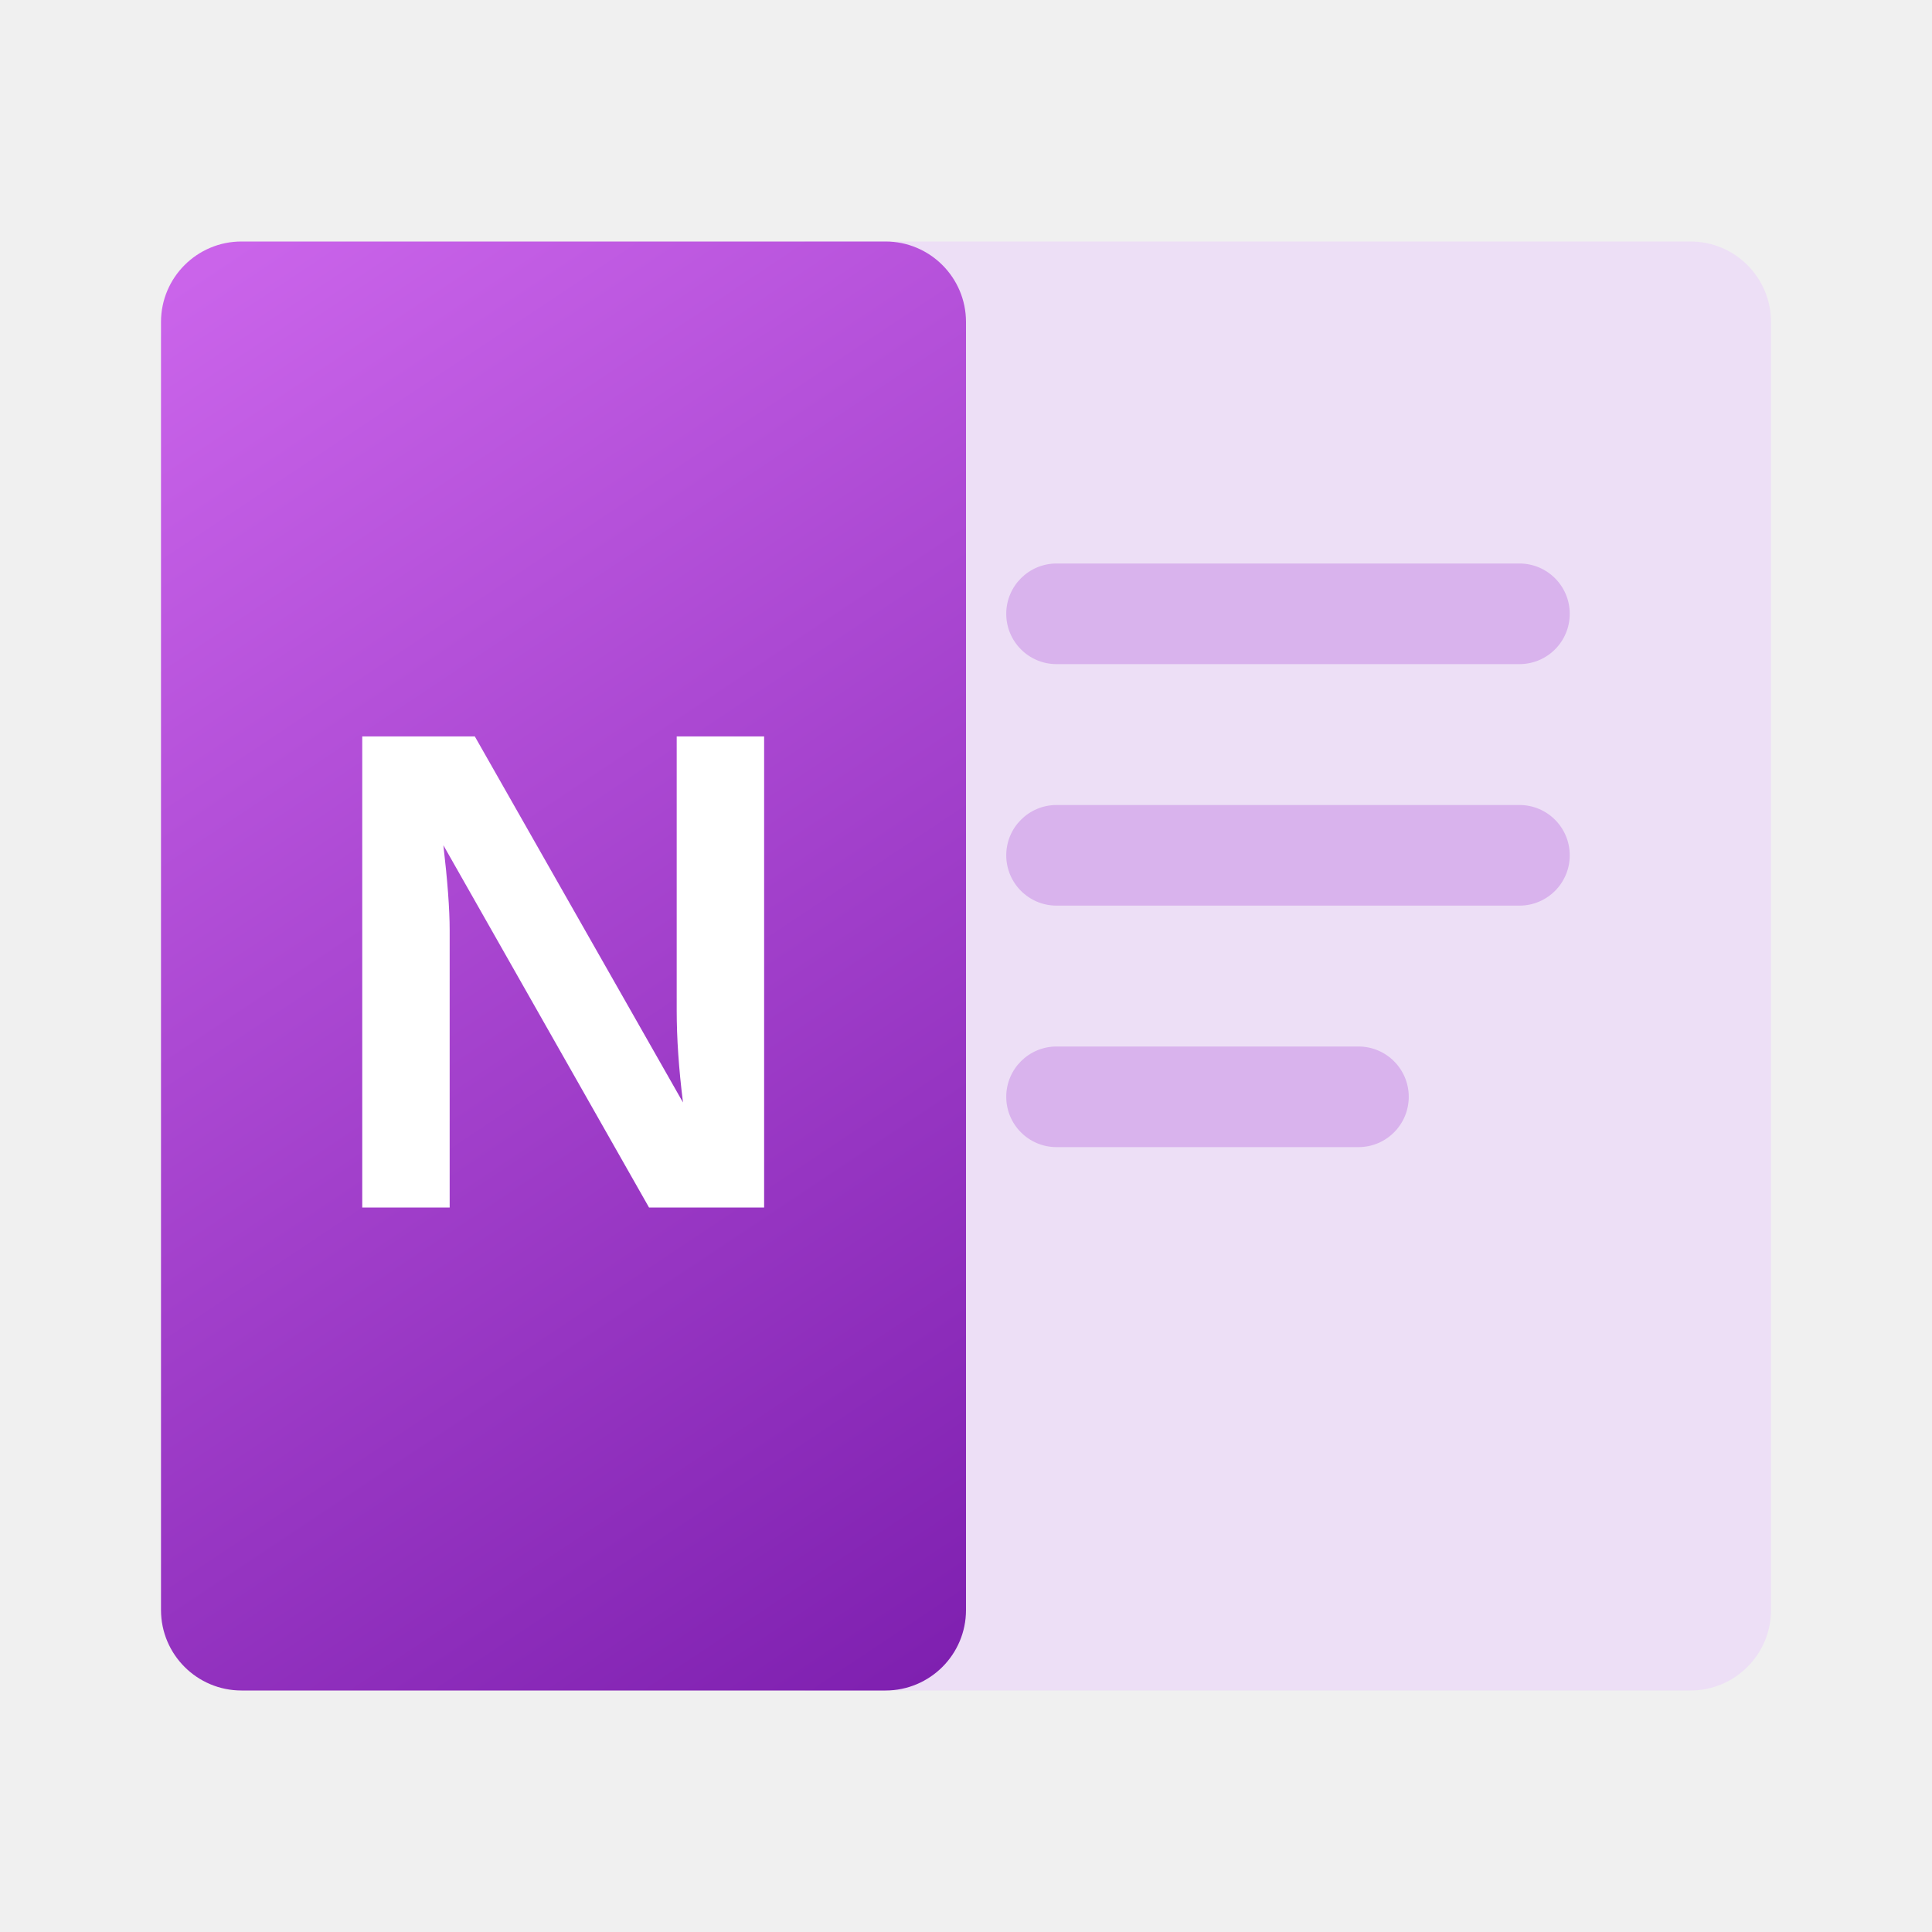
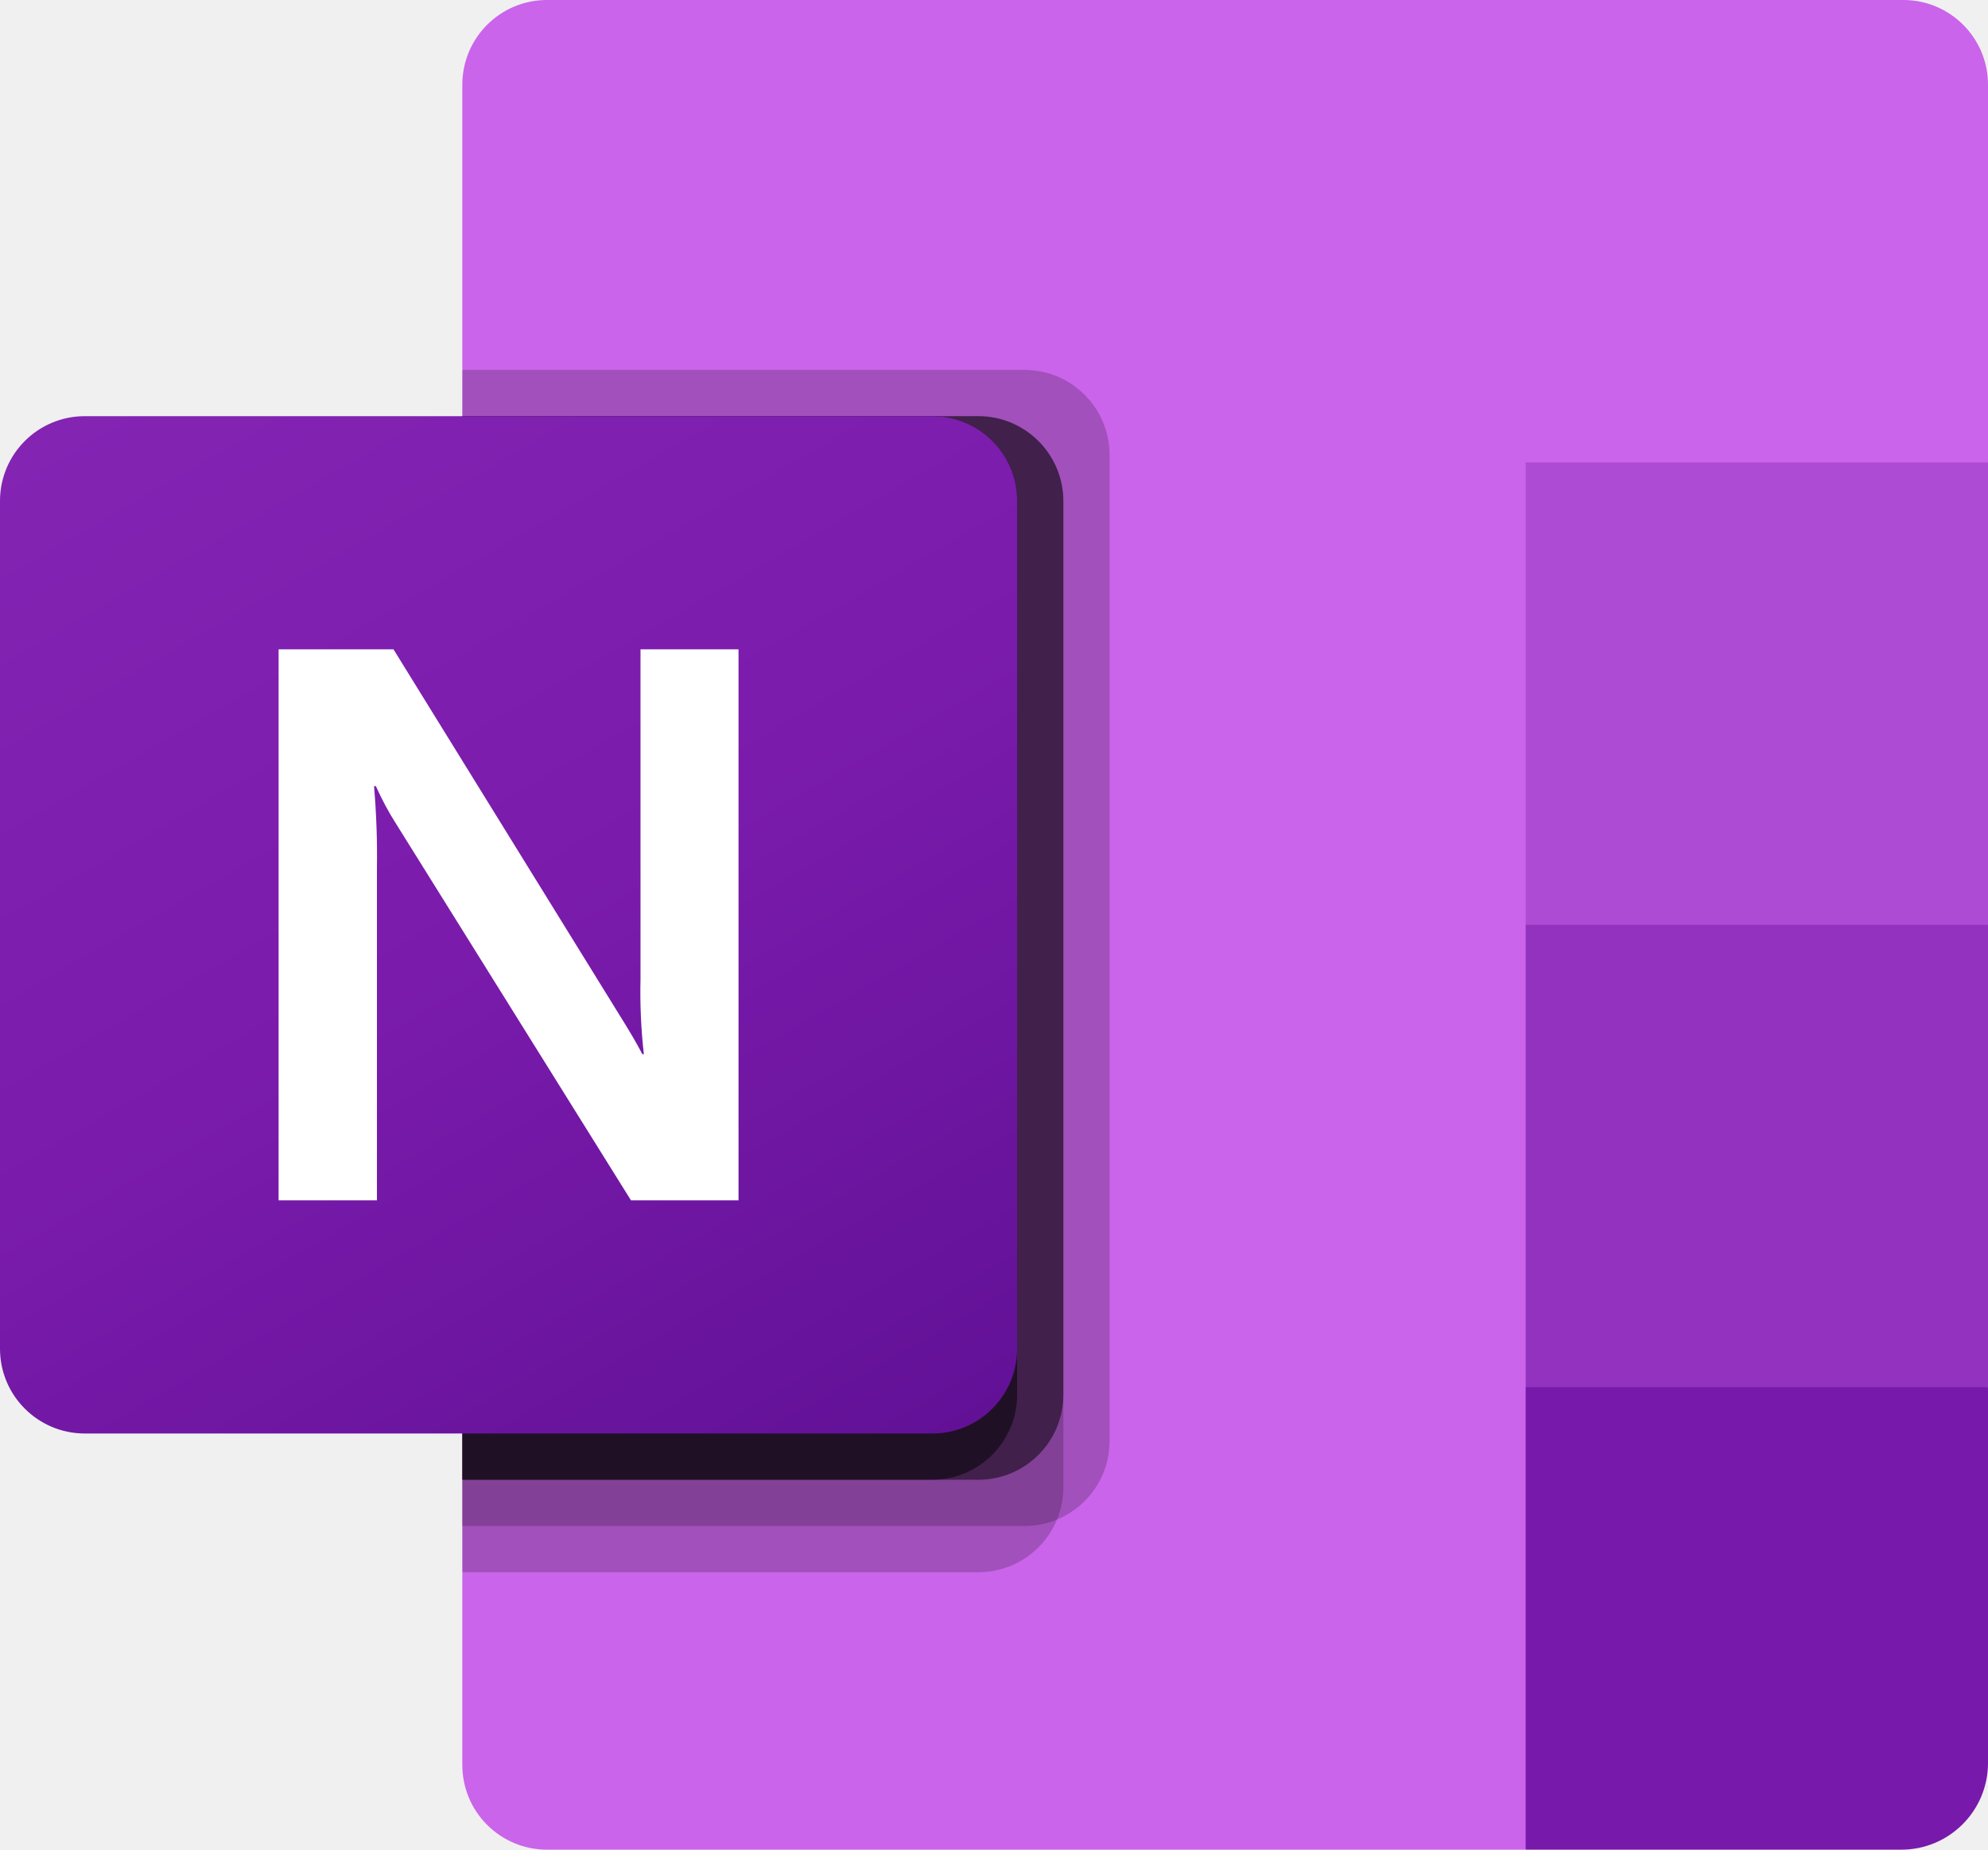
- <svg xmlns="http://www.w3.org/2000/svg" viewBox="0 0 48 48">
-   <defs>
-     <linearGradient id="ng" x1="6" y1="6" x2="30" y2="42" gradientUnits="userSpaceOnUse">
-       <stop offset="0" stop-color="#ca64ea" />
-       <stop offset="1" stop-color="#7719aa" />
-     </linearGradient>
-   </defs>
-   <path d="M20 6h22a2 2 0 0 1 2 2v32a2 2 0 0 1-2 2H20V6z" fill="#eddff6" />
-   <rect x="25" y="14" width="14" height="2.5" rx="1.25" fill="#d9b3ed" />
-   <rect x="25" y="20" width="14" height="2.5" rx="1.25" fill="#d9b3ed" />
-   <rect x="25" y="26" width="10" height="2.5" rx="1.25" fill="#d9b3ed" />
-   <rect x="4" y="6" width="20" height="36" rx="2" fill="url(#ng)" />
-   <text x="14" y="30" text-anchor="middle" font-family="'Segoe UI',Arial,sans-serif" font-size="17" font-weight="700" fill="white">N</text>
+ <svg xmlns="http://www.w3.org/2000/svg" viewBox="0 0 2744.833 2553.333">
+   <path fill="#CA64EA" d="M2106.5,2553.333H755.212c-64.55,0-116.879-52.328-116.879-116.879l0,0V116.879  C638.333,52.328,690.662,0,755.212,0l0,0h1872.742c64.551,0,116.879,52.328,116.879,116.879c0,0,0,0,0,0v521.454L2106.5,2553.333z" />
+   <path fill="#AE4BD5" d="M2744.833,1276.667l-319.167,191.5l-319.167-191.5V638.333h638.333V1276.667z" />
+   <path fill="#9332BF" d="M2744.833,1915l-319.167,191.5L2106.5,1915v-638.333h638.333V1915z" />
+   <path fill="#7719AA" d="M2106.5,1915h638.333v518.646c0,66.102-53.586,119.688-119.688,119.688H2106.5V1915z" />
+   <path opacity="0.2" d="M1414.994,510.667h-776.66V2106.5h776.66  c64.534-0.21,116.796-52.473,117.006-117.006V627.673C1531.79,563.14,1479.527,510.877,1414.994,510.667z" />
+   <path opacity="0.2" d="M1351.16,574.5H638.333v1595.833h712.827  c64.534-0.21,116.796-52.473,117.006-117.006V691.507C1467.957,626.973,1415.694,574.71,1351.16,574.5z" />
+   <path opacity="0.5" d="M1351.16,574.5H638.333v1468.167h712.827  c64.534-0.21,116.796-52.473,117.006-117.006V691.507C1467.957,626.973,1415.694,574.71,1351.16,574.5z" />
+   <path opacity="0.5" d="M1287.327,574.5H638.333v1468.167h648.993  c64.534-0.21,116.796-52.473,117.007-117.006V691.507C1404.123,626.973,1351.86,574.71,1287.327,574.5z" />
+   <linearGradient id="ng" gradientUnits="userSpaceOnUse" x1="243.961" y1="483.074" x2="1160.372" y2="2069.26">
+     <stop offset="0" stop-color="#8324B3" />
+     <stop offset="0.5" stop-color="#7A1BAC" />
+     <stop offset="1" stop-color="#621197" />
+   </linearGradient>
+   <path fill="url(#ng)" d="M117.007,574.5h1170.32c64.621,0,117.007,52.386,117.007,117.007v1170.32  c0,64.621-52.386,117.007-117.007,117.007H117.007C52.386,1978.833,0,1926.448,0,1861.827V691.507  C0,626.886,52.386,574.5,117.007,574.5z" />
+   <path fill="#FFFFFF" d="M384.66,896.348h158.626l311.698,504.283c14.171,22.597,24.81,40.789,31.917,54.577h2.043  c-3.856-34.327-5.391-68.876-4.596-103.41V896.348h135.327v760.638H871.197l-323.38-518.263  c-10.953-17.099-20.598-35.003-28.853-53.556h-2.553c3.26,37.74,4.602,75.62,4.021,113.496v458.323H384.66V896.348z" />
</svg>
